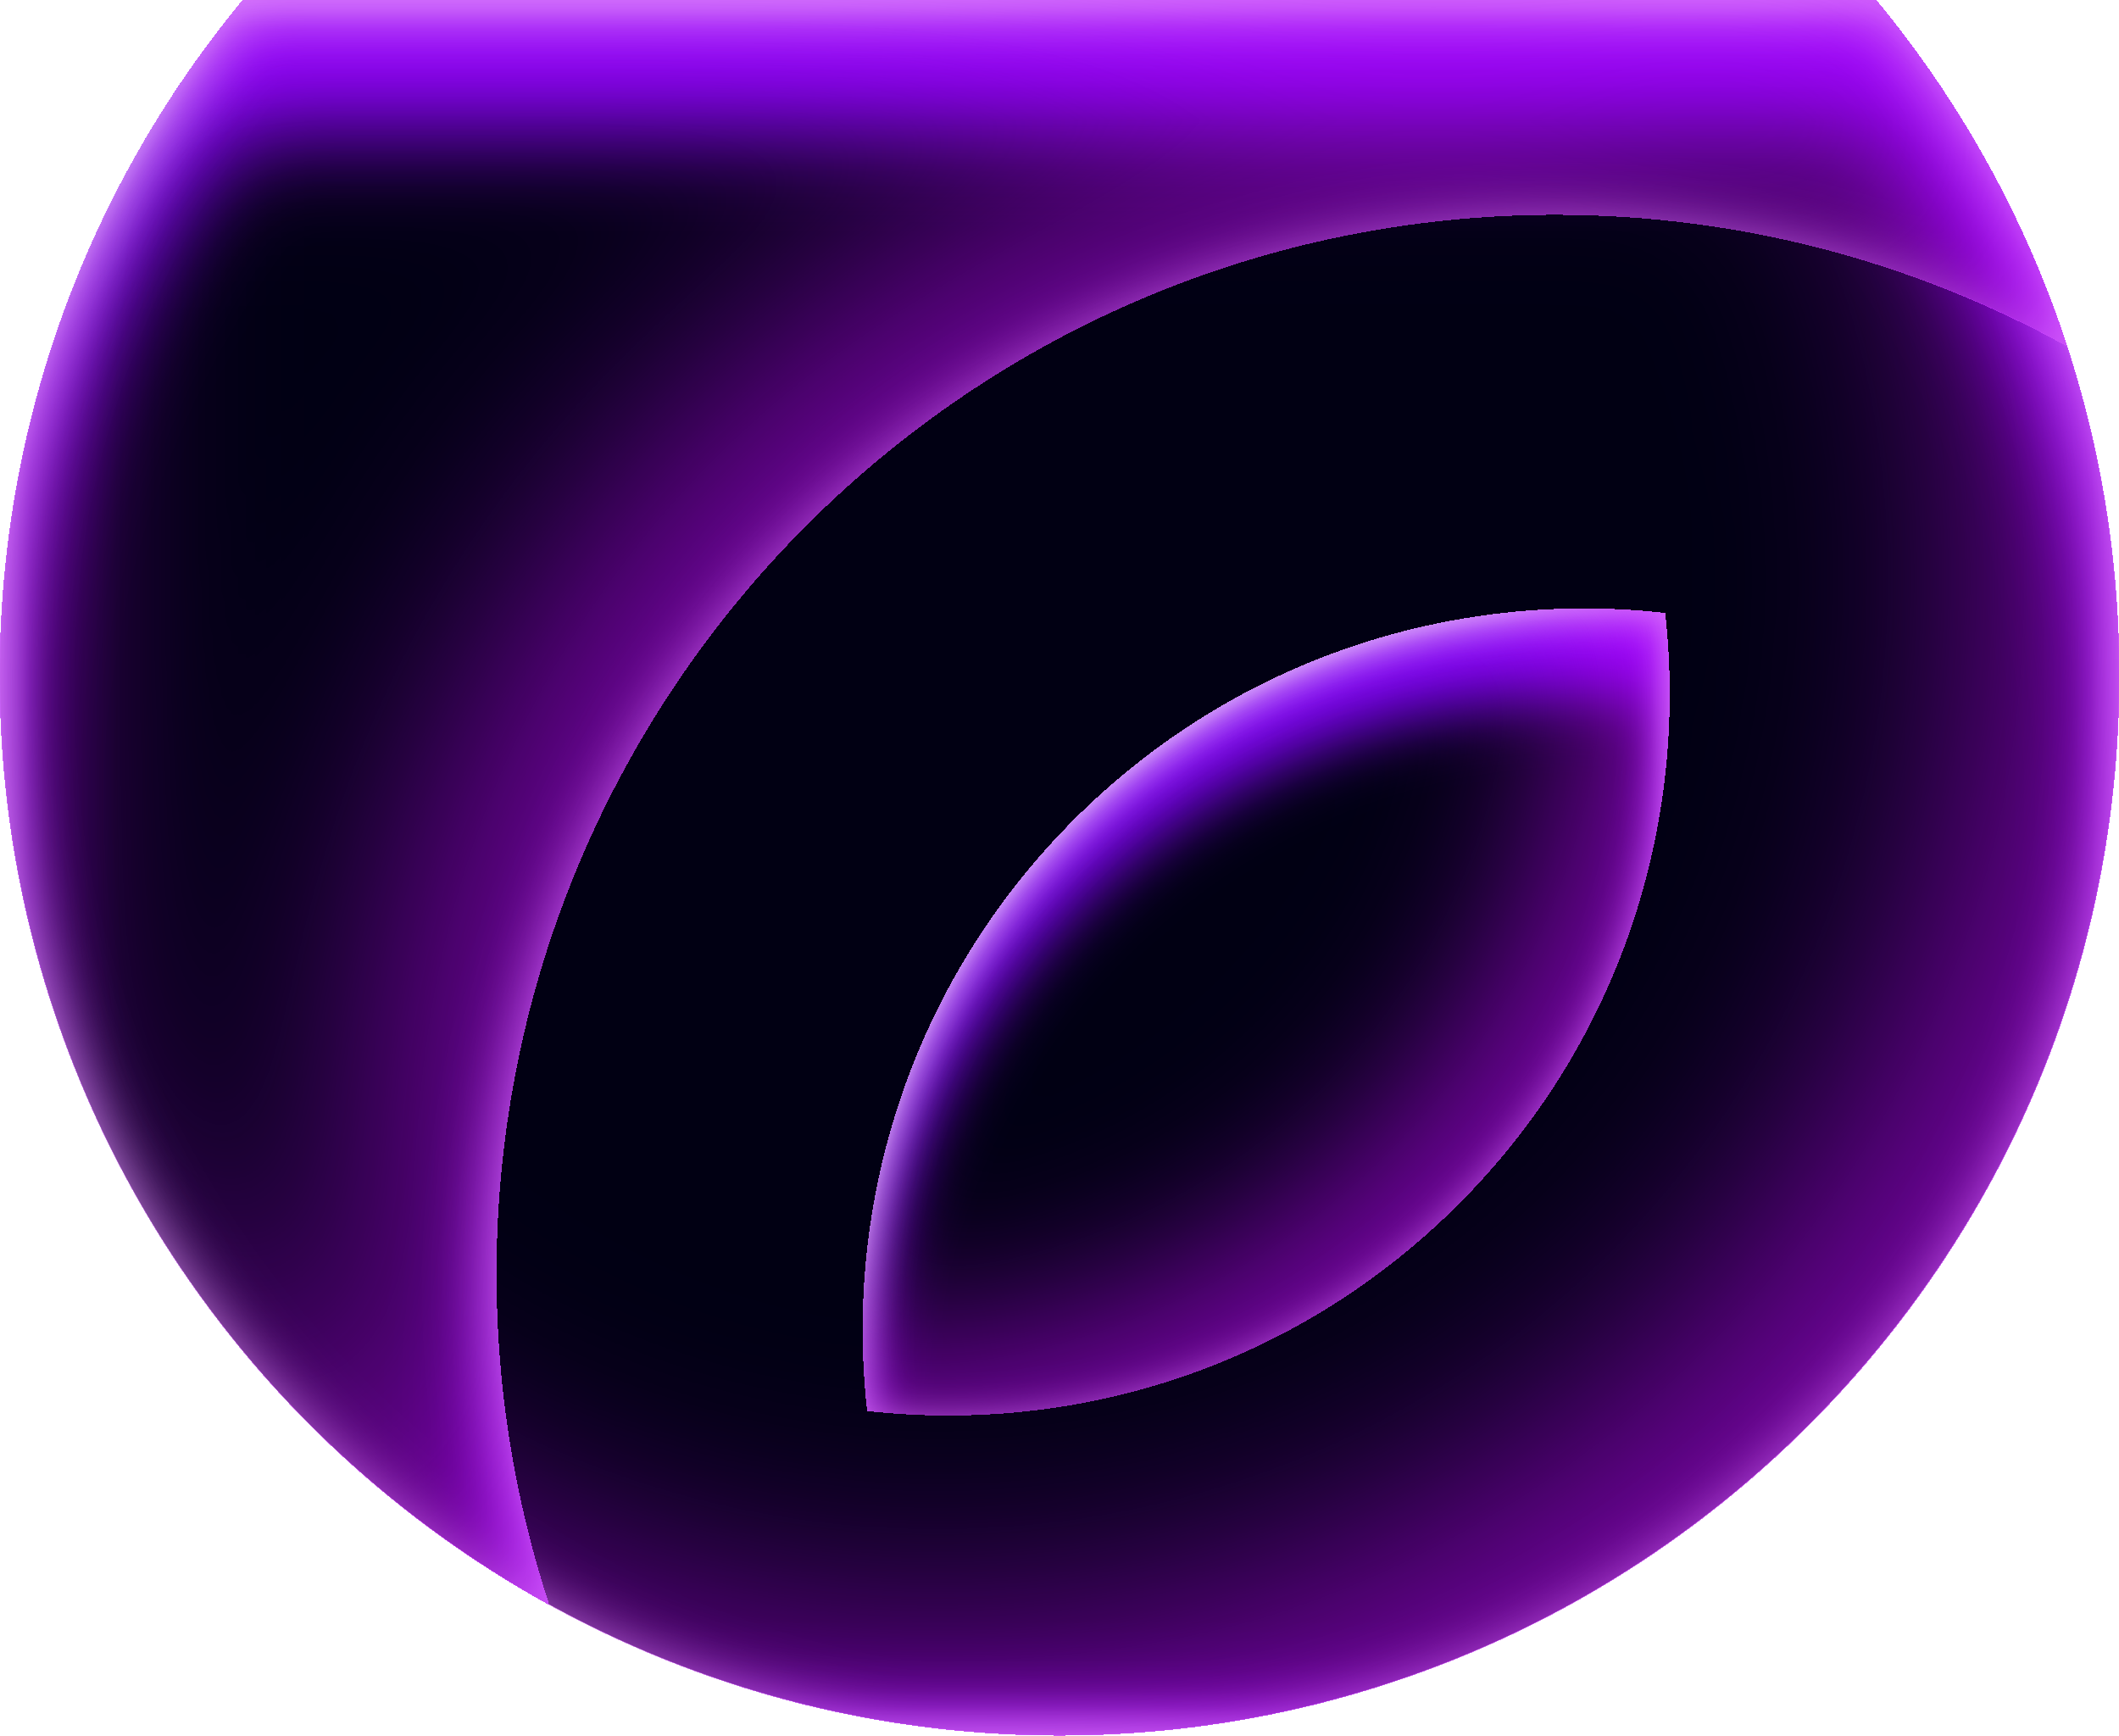
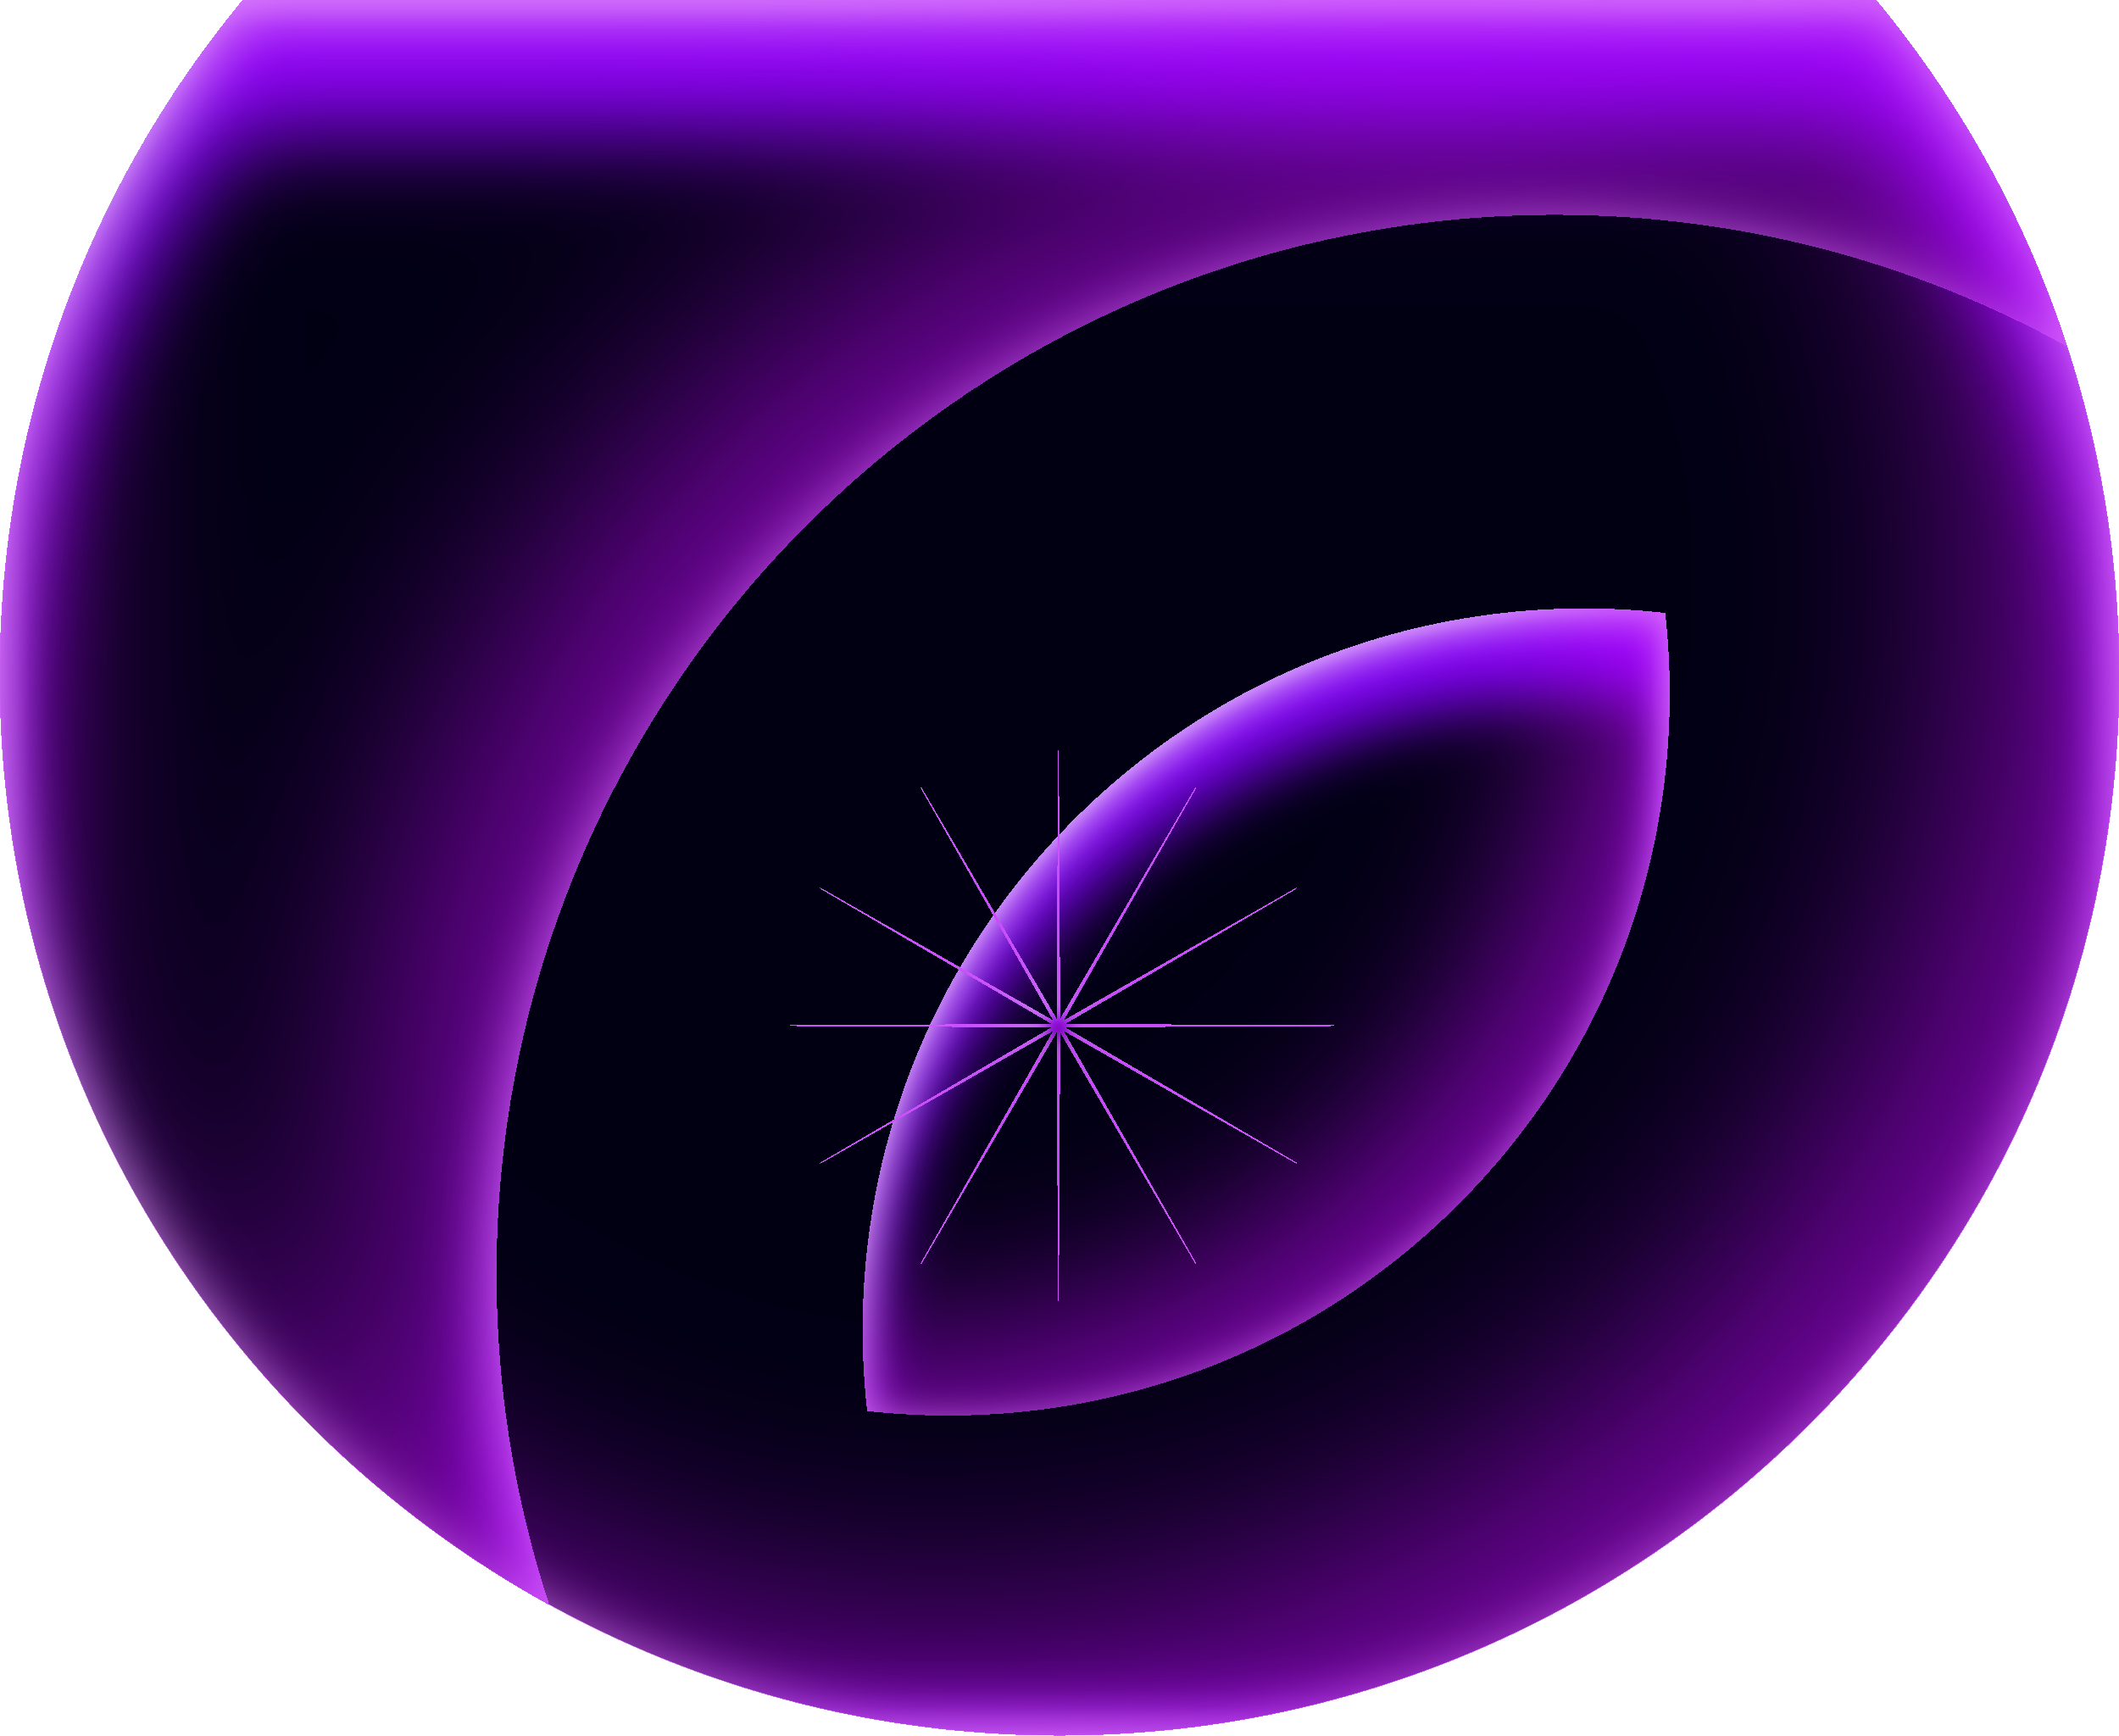
<svg xmlns="http://www.w3.org/2000/svg" width="839" height="687" viewBox="0 0 839 687" fill="none">
-   <g filter="url(#filter0_iiii_2354_9552)">
+   <g filter="url(#filter0_iiii_2354_9551)">
    <circle cx="419.5" cy="267.5" r="419.5" fill="#010013" />
  </g>
-   <g filter="url(#filter1_iiii_2354_9552)">
+   <g filter="url(#filter1_iiii_2354_9551)">
    <path fill-rule="evenodd" clip-rule="evenodd" d="M343.491 558.495C426.805 567.827 513.442 540.549 577.332 476.659C641.221 412.77 668.5 326.134 659.168 242.821C575.854 233.489 489.217 260.767 425.328 324.657C361.439 388.546 334.16 475.182 343.491 558.495Z" fill="#010013" />
  </g>
-   <g filter="url(#filter2_iiii_2354_9552)">
+   <g filter="url(#filter2_iiii_2354_9551)">
    <path d="M818.245 136.818C758.25 103.726 689.287 84.894 615.925 84.894C384.241 84.894 196.425 272.711 196.425 504.394C196.425 550.023 203.709 593.95 217.179 635.076C87.705 563.659 0 425.821 0 267.5C0 35.816 187.817 -152 419.5 -152C605.555 -152 763.32 -30.877 818.245 136.818Z" fill="#010013" />
  </g>
+   <g filter="url(#filter3_iiii_2354_9551)">
+     <path d="M419.07 297L419.635 403.963L473.605 311.613L420.612 404.528L513.527 351.535L421.177 405.505L528.14 406.07L421.177 406.635L513.527 460.605L420.612 407.612L473.605 500.527L419.635 408.177L419.07 515.14L418.505 408.177L364.535 500.527L417.528 407.612L324.613 460.605L416.963 406.635L310 406.07L416.963 405.505L324.613 351.535L417.528 404.528L364.535 311.613L418.505 403.963L419.07 297Z" fill="#010013" />
+   </g>
  <defs>
-     <filter id="filter0_iiii_2354_9552" x="-48.366" y="-190.495" width="887.366" height="915.004" filterUnits="userSpaceOnUse" color-interpolation-filters="sRGB">
+     <filter id="filter0_iiii_2354_9551" x="-48.366" y="-190.495" width="887.366" height="915.004" filterUnits="userSpaceOnUse" color-interpolation-filters="sRGB">
      <feFlood flood-opacity="0" result="BackgroundImageFix" />
      <feBlend mode="normal" in="SourceGraphic" in2="BackgroundImageFix" result="shape" />
      <feColorMatrix in="SourceAlpha" type="matrix" values="0 0 0 0 0 0 0 0 0 0 0 0 0 0 0 0 0 0 127 0" result="hardAlpha" />
      <feOffset dy="50.34" />
      <feGaussianBlur stdDeviation="18.754" />
      <feComposite in2="hardAlpha" operator="arithmetic" k2="-1" k3="1" />
      <feColorMatrix type="matrix" values="0 0 0 0 0.494 0 0 0 0 0.008 0 0 0 0 0.961 0 0 0 1 0" />
-       <feBlend mode="normal" in2="shape" result="effect1_innerShadow_2354_9552" />
+       <feBlend mode="normal" in2="shape" result="effect1_innerShadow_2354_9551" />
      <feColorMatrix in="SourceAlpha" type="matrix" values="0 0 0 0 0 0 0 0 0 0 0 0 0 0 0 0 0 0 127 0" result="hardAlpha" />
      <feOffset dy="4.935" />
      <feGaussianBlur stdDeviation="12.338" />
      <feComposite in2="hardAlpha" operator="arithmetic" k2="-1" k3="1" />
      <feColorMatrix type="matrix" values="0 0 0 0 1 0 0 0 0 0.976 0 0 0 0 0.976 0 0 0 0.88 0" />
-       <feBlend mode="normal" in2="effect1_innerShadow_2354_9552" result="effect2_innerShadow_2354_9552" />
+       <feBlend mode="normal" in2="effect1_innerShadow_2354_9551" result="effect2_innerShadow_2354_9551" />
      <feColorMatrix in="SourceAlpha" type="matrix" values="0 0 0 0 0 0 0 0 0 0 0 0 0 0 0 0 0 0 127 0" result="hardAlpha" />
      <feOffset dy="4.935" />
      <feGaussianBlur stdDeviation="1.974" />
      <feComposite in2="hardAlpha" operator="arithmetic" k2="-1" k3="1" />
      <feColorMatrix type="matrix" values="0 0 0 0 1 0 0 0 0 1 0 0 0 0 1 0 0 0 0.08 0" />
-       <feBlend mode="normal" in2="effect2_innerShadow_2354_9552" result="effect3_innerShadow_2354_9552" />
+       <feBlend mode="normal" in2="effect2_innerShadow_2354_9551" result="effect3_innerShadow_2354_9551" />
      <feColorMatrix in="SourceAlpha" type="matrix" values="0 0 0 0 0 0 0 0 0 0 0 0 0 0 0 0 0 0 127 0" result="hardAlpha" />
      <feOffset dx="-48.366" dy="-38.495" />
      <feGaussianBlur stdDeviation="50.34" />
      <feComposite in2="hardAlpha" operator="arithmetic" k2="-1" k3="1" />
      <feColorMatrix type="matrix" values="0 0 0 0 0.753 0 0 0 0 0.016 0 0 0 0 0.996 0 0 0 0.6 0" />
-       <feBlend mode="normal" in2="effect3_innerShadow_2354_9552" result="effect4_innerShadow_2354_9552" />
+       <feBlend mode="normal" in2="effect3_innerShadow_2354_9551" result="effect4_innerShadow_2354_9551" />
    </filter>
-     <filter id="filter1_iiii_2354_9552" x="308.792" y="214.838" width="352.16" height="370.968" filterUnits="userSpaceOnUse" color-interpolation-filters="sRGB">
+     <filter id="filter1_iiii_2354_9551" x="308.792" y="214.838" width="352.16" height="370.968" filterUnits="userSpaceOnUse" color-interpolation-filters="sRGB">
      <feFlood flood-opacity="0" result="BackgroundImageFix" />
      <feBlend mode="normal" in="SourceGraphic" in2="BackgroundImageFix" result="shape" />
      <feColorMatrix in="SourceAlpha" type="matrix" values="0 0 0 0 0 0 0 0 0 0 0 0 0 0 0 0 0 0 127 0" result="hardAlpha" />
      <feOffset dy="34.26" />
      <feGaussianBlur stdDeviation="12.763" />
      <feComposite in2="hardAlpha" operator="arithmetic" k2="-1" k3="1" />
      <feColorMatrix type="matrix" values="0 0 0 0 0.494 0 0 0 0 0.008 0 0 0 0 0.961 0 0 0 1 0" />
-       <feBlend mode="normal" in2="shape" result="effect1_innerShadow_2354_9552" />
+       <feBlend mode="normal" in2="shape" result="effect1_innerShadow_2354_9551" />
      <feColorMatrix in="SourceAlpha" type="matrix" values="0 0 0 0 0 0 0 0 0 0 0 0 0 0 0 0 0 0 127 0" result="hardAlpha" />
      <feOffset dy="3.359" />
      <feGaussianBlur stdDeviation="8.397" />
      <feComposite in2="hardAlpha" operator="arithmetic" k2="-1" k3="1" />
      <feColorMatrix type="matrix" values="0 0 0 0 1 0 0 0 0 0.976 0 0 0 0 0.976 0 0 0 0.88 0" />
-       <feBlend mode="normal" in2="effect1_innerShadow_2354_9552" result="effect2_innerShadow_2354_9552" />
+       <feBlend mode="normal" in2="effect1_innerShadow_2354_9551" result="effect2_innerShadow_2354_9551" />
      <feColorMatrix in="SourceAlpha" type="matrix" values="0 0 0 0 0 0 0 0 0 0 0 0 0 0 0 0 0 0 127 0" result="hardAlpha" />
      <feOffset dy="3.359" />
      <feGaussianBlur stdDeviation="1.344" />
      <feComposite in2="hardAlpha" operator="arithmetic" k2="-1" k3="1" />
      <feColorMatrix type="matrix" values="0 0 0 0 1 0 0 0 0 1 0 0 0 0 1 0 0 0 0.08 0" />
-       <feBlend mode="normal" in2="effect2_innerShadow_2354_9552" result="effect3_innerShadow_2354_9552" />
+       <feBlend mode="normal" in2="effect2_innerShadow_2354_9551" result="effect3_innerShadow_2354_9551" />
      <feColorMatrix in="SourceAlpha" type="matrix" values="0 0 0 0 0 0 0 0 0 0 0 0 0 0 0 0 0 0 127 0" result="hardAlpha" />
      <feOffset dx="-32.916" dy="-26.199" />
      <feGaussianBlur stdDeviation="34.26" />
      <feComposite in2="hardAlpha" operator="arithmetic" k2="-1" k3="1" />
      <feColorMatrix type="matrix" values="0 0 0 0 0.753 0 0 0 0 0.016 0 0 0 0 0.996 0 0 0 0.6 0" />
-       <feBlend mode="normal" in2="effect3_innerShadow_2354_9552" result="effect4_innerShadow_2354_9552" />
+       <feBlend mode="normal" in2="effect3_innerShadow_2354_9551" result="effect4_innerShadow_2354_9551" />
    </filter>
-     <filter id="filter2_iiii_2354_9552" x="-48.366" y="-190.495" width="866.611" height="863.079" filterUnits="userSpaceOnUse" color-interpolation-filters="sRGB">
+     <filter id="filter2_iiii_2354_9551" x="-48.366" y="-190.495" width="866.611" height="863.079" filterUnits="userSpaceOnUse" color-interpolation-filters="sRGB">
      <feFlood flood-opacity="0" result="BackgroundImageFix" />
      <feBlend mode="normal" in="SourceGraphic" in2="BackgroundImageFix" result="shape" />
      <feColorMatrix in="SourceAlpha" type="matrix" values="0 0 0 0 0 0 0 0 0 0 0 0 0 0 0 0 0 0 127 0" result="hardAlpha" />
      <feOffset dy="50.34" />
      <feGaussianBlur stdDeviation="18.754" />
      <feComposite in2="hardAlpha" operator="arithmetic" k2="-1" k3="1" />
      <feColorMatrix type="matrix" values="0 0 0 0 0.494 0 0 0 0 0.008 0 0 0 0 0.961 0 0 0 1 0" />
-       <feBlend mode="normal" in2="shape" result="effect1_innerShadow_2354_9552" />
+       <feBlend mode="normal" in2="shape" result="effect1_innerShadow_2354_9551" />
      <feColorMatrix in="SourceAlpha" type="matrix" values="0 0 0 0 0 0 0 0 0 0 0 0 0 0 0 0 0 0 127 0" result="hardAlpha" />
      <feOffset dy="4.935" />
      <feGaussianBlur stdDeviation="12.338" />
      <feComposite in2="hardAlpha" operator="arithmetic" k2="-1" k3="1" />
      <feColorMatrix type="matrix" values="0 0 0 0 1 0 0 0 0 0.976 0 0 0 0 0.976 0 0 0 0.88 0" />
-       <feBlend mode="normal" in2="effect1_innerShadow_2354_9552" result="effect2_innerShadow_2354_9552" />
+       <feBlend mode="normal" in2="effect1_innerShadow_2354_9551" result="effect2_innerShadow_2354_9551" />
      <feColorMatrix in="SourceAlpha" type="matrix" values="0 0 0 0 0 0 0 0 0 0 0 0 0 0 0 0 0 0 127 0" result="hardAlpha" />
      <feOffset dy="4.935" />
      <feGaussianBlur stdDeviation="1.974" />
      <feComposite in2="hardAlpha" operator="arithmetic" k2="-1" k3="1" />
      <feColorMatrix type="matrix" values="0 0 0 0 1 0 0 0 0 1 0 0 0 0 1 0 0 0 0.08 0" />
-       <feBlend mode="normal" in2="effect2_innerShadow_2354_9552" result="effect3_innerShadow_2354_9552" />
+       <feBlend mode="normal" in2="effect2_innerShadow_2354_9551" result="effect3_innerShadow_2354_9551" />
      <feColorMatrix in="SourceAlpha" type="matrix" values="0 0 0 0 0 0 0 0 0 0 0 0 0 0 0 0 0 0 127 0" result="hardAlpha" />
      <feOffset dx="-48.366" dy="-38.495" />
      <feGaussianBlur stdDeviation="50.34" />
      <feComposite in2="hardAlpha" operator="arithmetic" k2="-1" k3="1" />
      <feColorMatrix type="matrix" values="0 0 0 0 0.753 0 0 0 0 0.016 0 0 0 0 0.996 0 0 0 0.6 0" />
-       <feBlend mode="normal" in2="effect3_innerShadow_2354_9552" result="effect4_innerShadow_2354_9552" />
+       <feBlend mode="normal" in2="effect3_innerShadow_2354_9551" result="effect4_innerShadow_2354_9551" />
+     </filter>
+     <filter id="filter3_iiii_2354_9551" x="302.094" y="290.707" width="226.046" height="230.564" filterUnits="userSpaceOnUse" color-interpolation-filters="sRGB">
+       <feFlood flood-opacity="0" result="BackgroundImageFix" />
+       <feBlend mode="normal" in="SourceGraphic" in2="BackgroundImageFix" result="shape" />
+       <feColorMatrix in="SourceAlpha" type="matrix" values="0 0 0 0 0 0 0 0 0 0 0 0 0 0 0 0 0 0 127 0" result="hardAlpha" />
+       <feOffset dy="8.229" />
+       <feGaussianBlur stdDeviation="3.066" />
+       <feComposite in2="hardAlpha" operator="arithmetic" k2="-1" k3="1" />
+       <feColorMatrix type="matrix" values="0 0 0 0 0.494 0 0 0 0 0.008 0 0 0 0 0.961 0 0 0 1 0" />
+       <feBlend mode="normal" in2="shape" result="effect1_innerShadow_2354_9551" />
+       <feColorMatrix in="SourceAlpha" type="matrix" values="0 0 0 0 0 0 0 0 0 0 0 0 0 0 0 0 0 0 127 0" result="hardAlpha" />
+       <feOffset dy="0.807" />
+       <feGaussianBlur stdDeviation="2.017" />
+       <feComposite in2="hardAlpha" operator="arithmetic" k2="-1" k3="1" />
+       <feColorMatrix type="matrix" values="0 0 0 0 1 0 0 0 0 0.976 0 0 0 0 0.976 0 0 0 0.88 0" />
+       <feBlend mode="normal" in2="effect1_innerShadow_2354_9551" result="effect2_innerShadow_2354_9551" />
+       <feColorMatrix in="SourceAlpha" type="matrix" values="0 0 0 0 0 0 0 0 0 0 0 0 0 0 0 0 0 0 127 0" result="hardAlpha" />
+       <feOffset dy="0.807" />
+       <feGaussianBlur stdDeviation="0.323" />
+       <feComposite in2="hardAlpha" operator="arithmetic" k2="-1" k3="1" />
+       <feColorMatrix type="matrix" values="0 0 0 0 1 0 0 0 0 1 0 0 0 0 1 0 0 0 0.08 0" />
+       <feBlend mode="normal" in2="effect2_innerShadow_2354_9551" result="effect3_innerShadow_2354_9551" />
+       <feColorMatrix in="SourceAlpha" type="matrix" values="0 0 0 0 0 0 0 0 0 0 0 0 0 0 0 0 0 0 127 0" result="hardAlpha" />
+       <feOffset dx="-7.906" dy="-6.293" />
+       <feGaussianBlur stdDeviation="8.229" />
+       <feComposite in2="hardAlpha" operator="arithmetic" k2="-1" k3="1" />
+       <feColorMatrix type="matrix" values="0 0 0 0 0.753 0 0 0 0 0.016 0 0 0 0 0.996 0 0 0 0.6 0" />
+       <feBlend mode="normal" in2="effect3_innerShadow_2354_9551" result="effect4_innerShadow_2354_9551" />
    </filter>
  </defs>
</svg>
